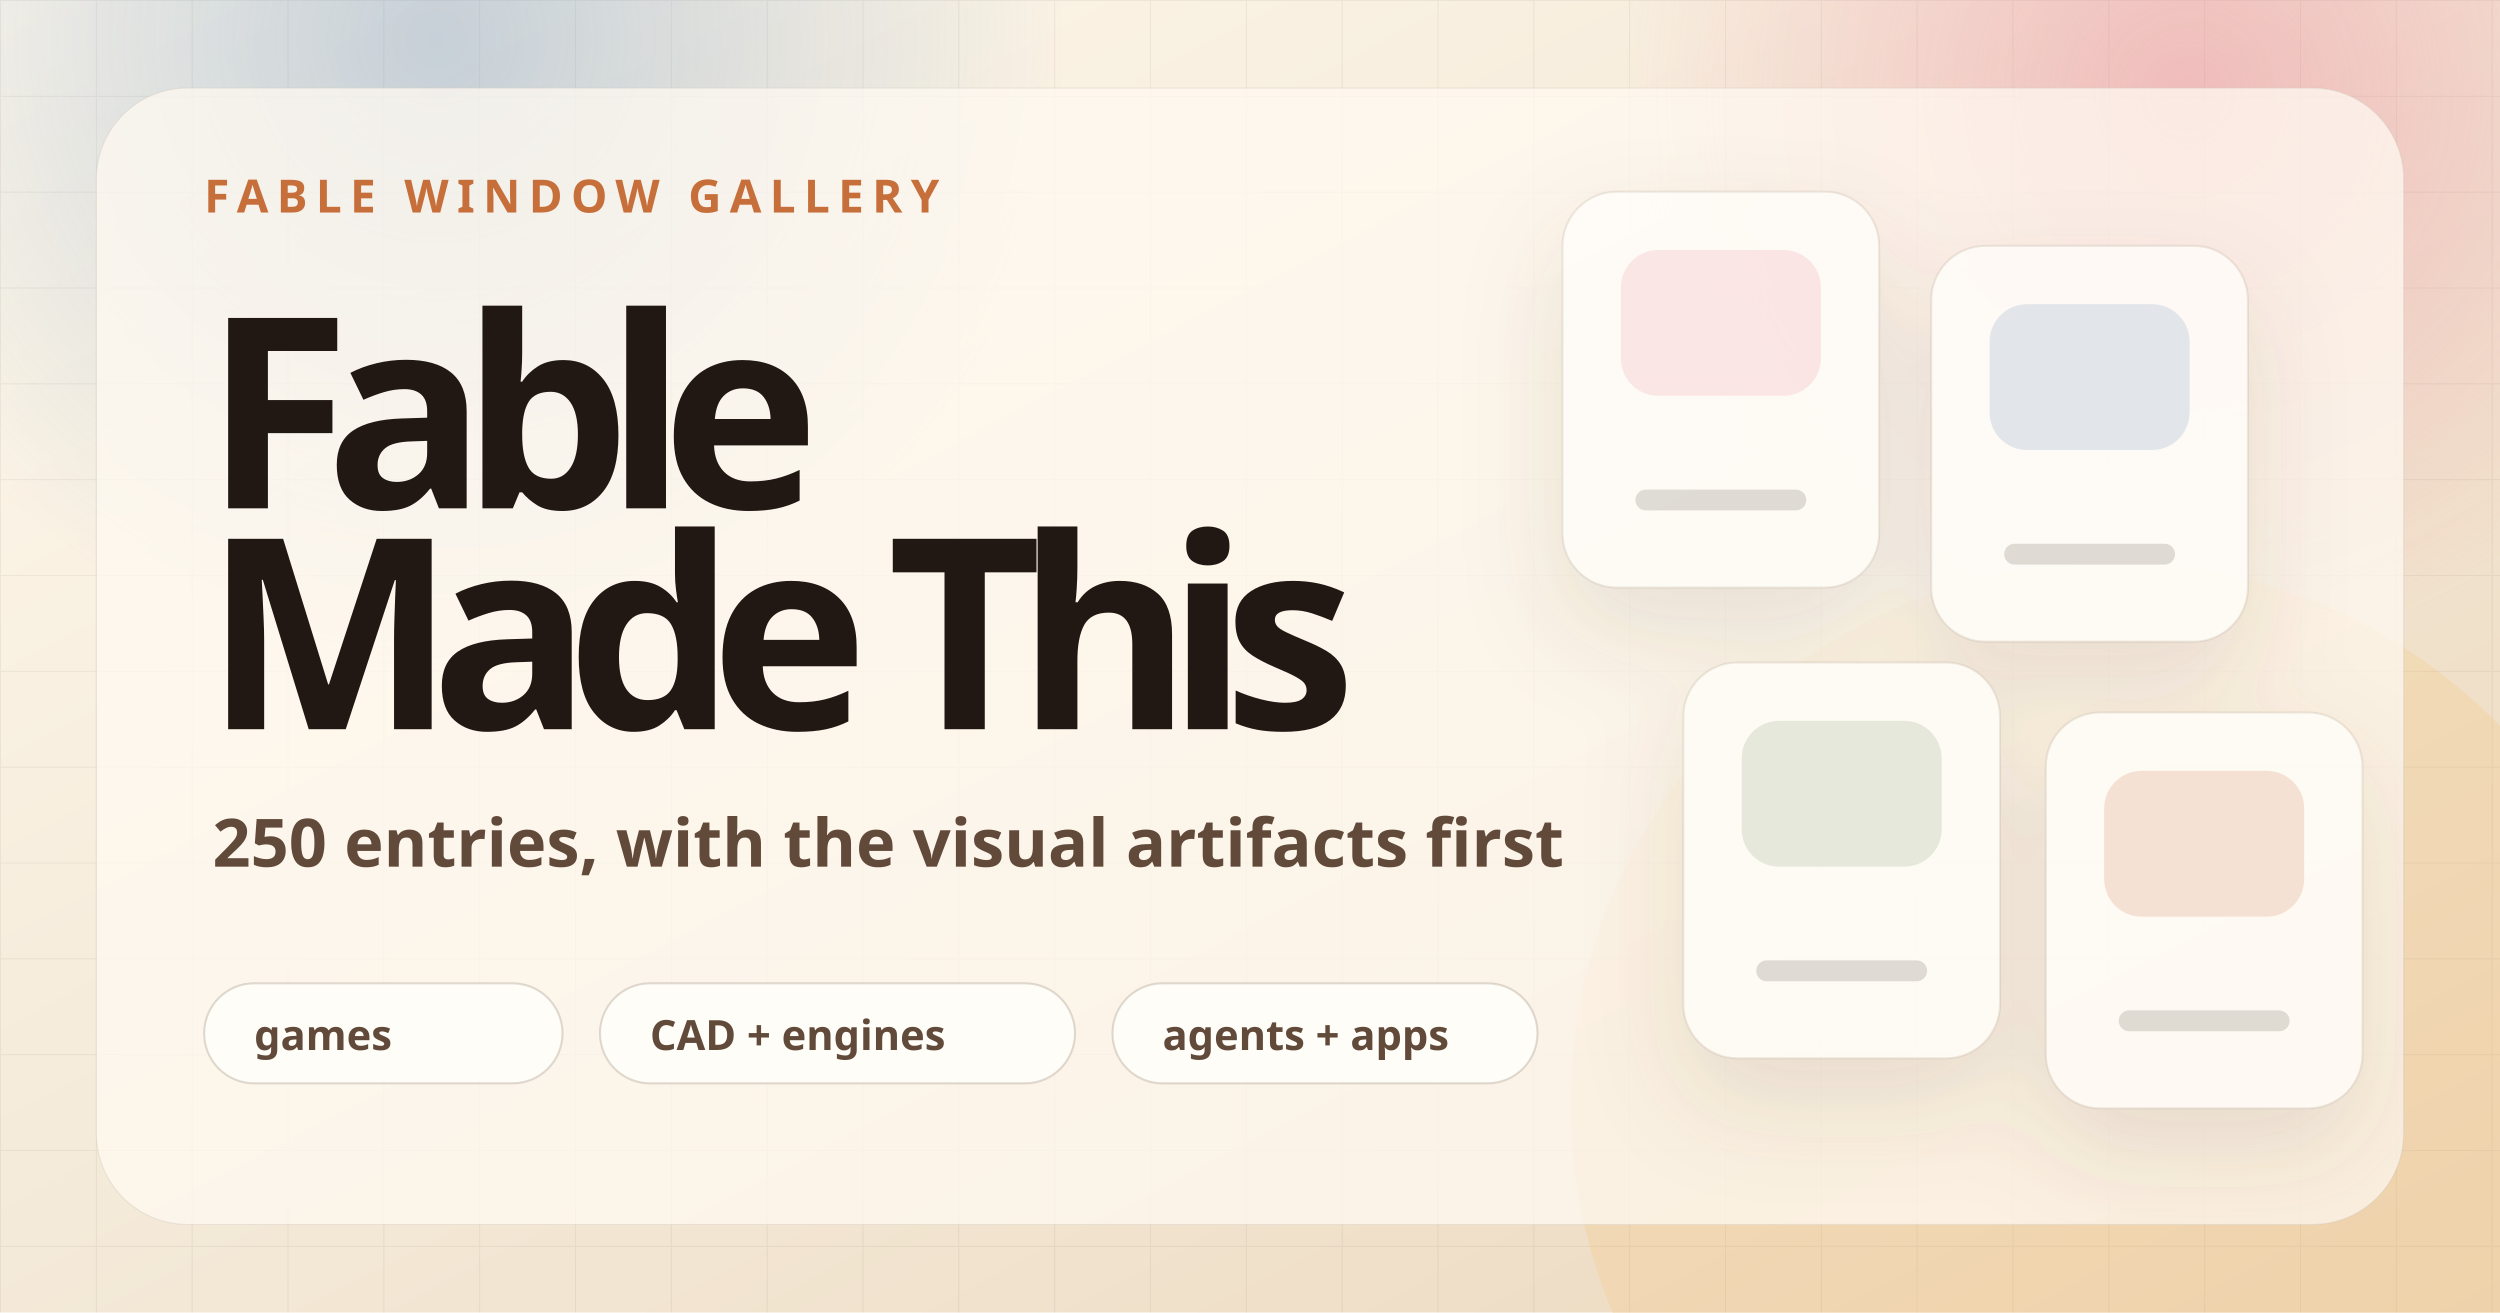
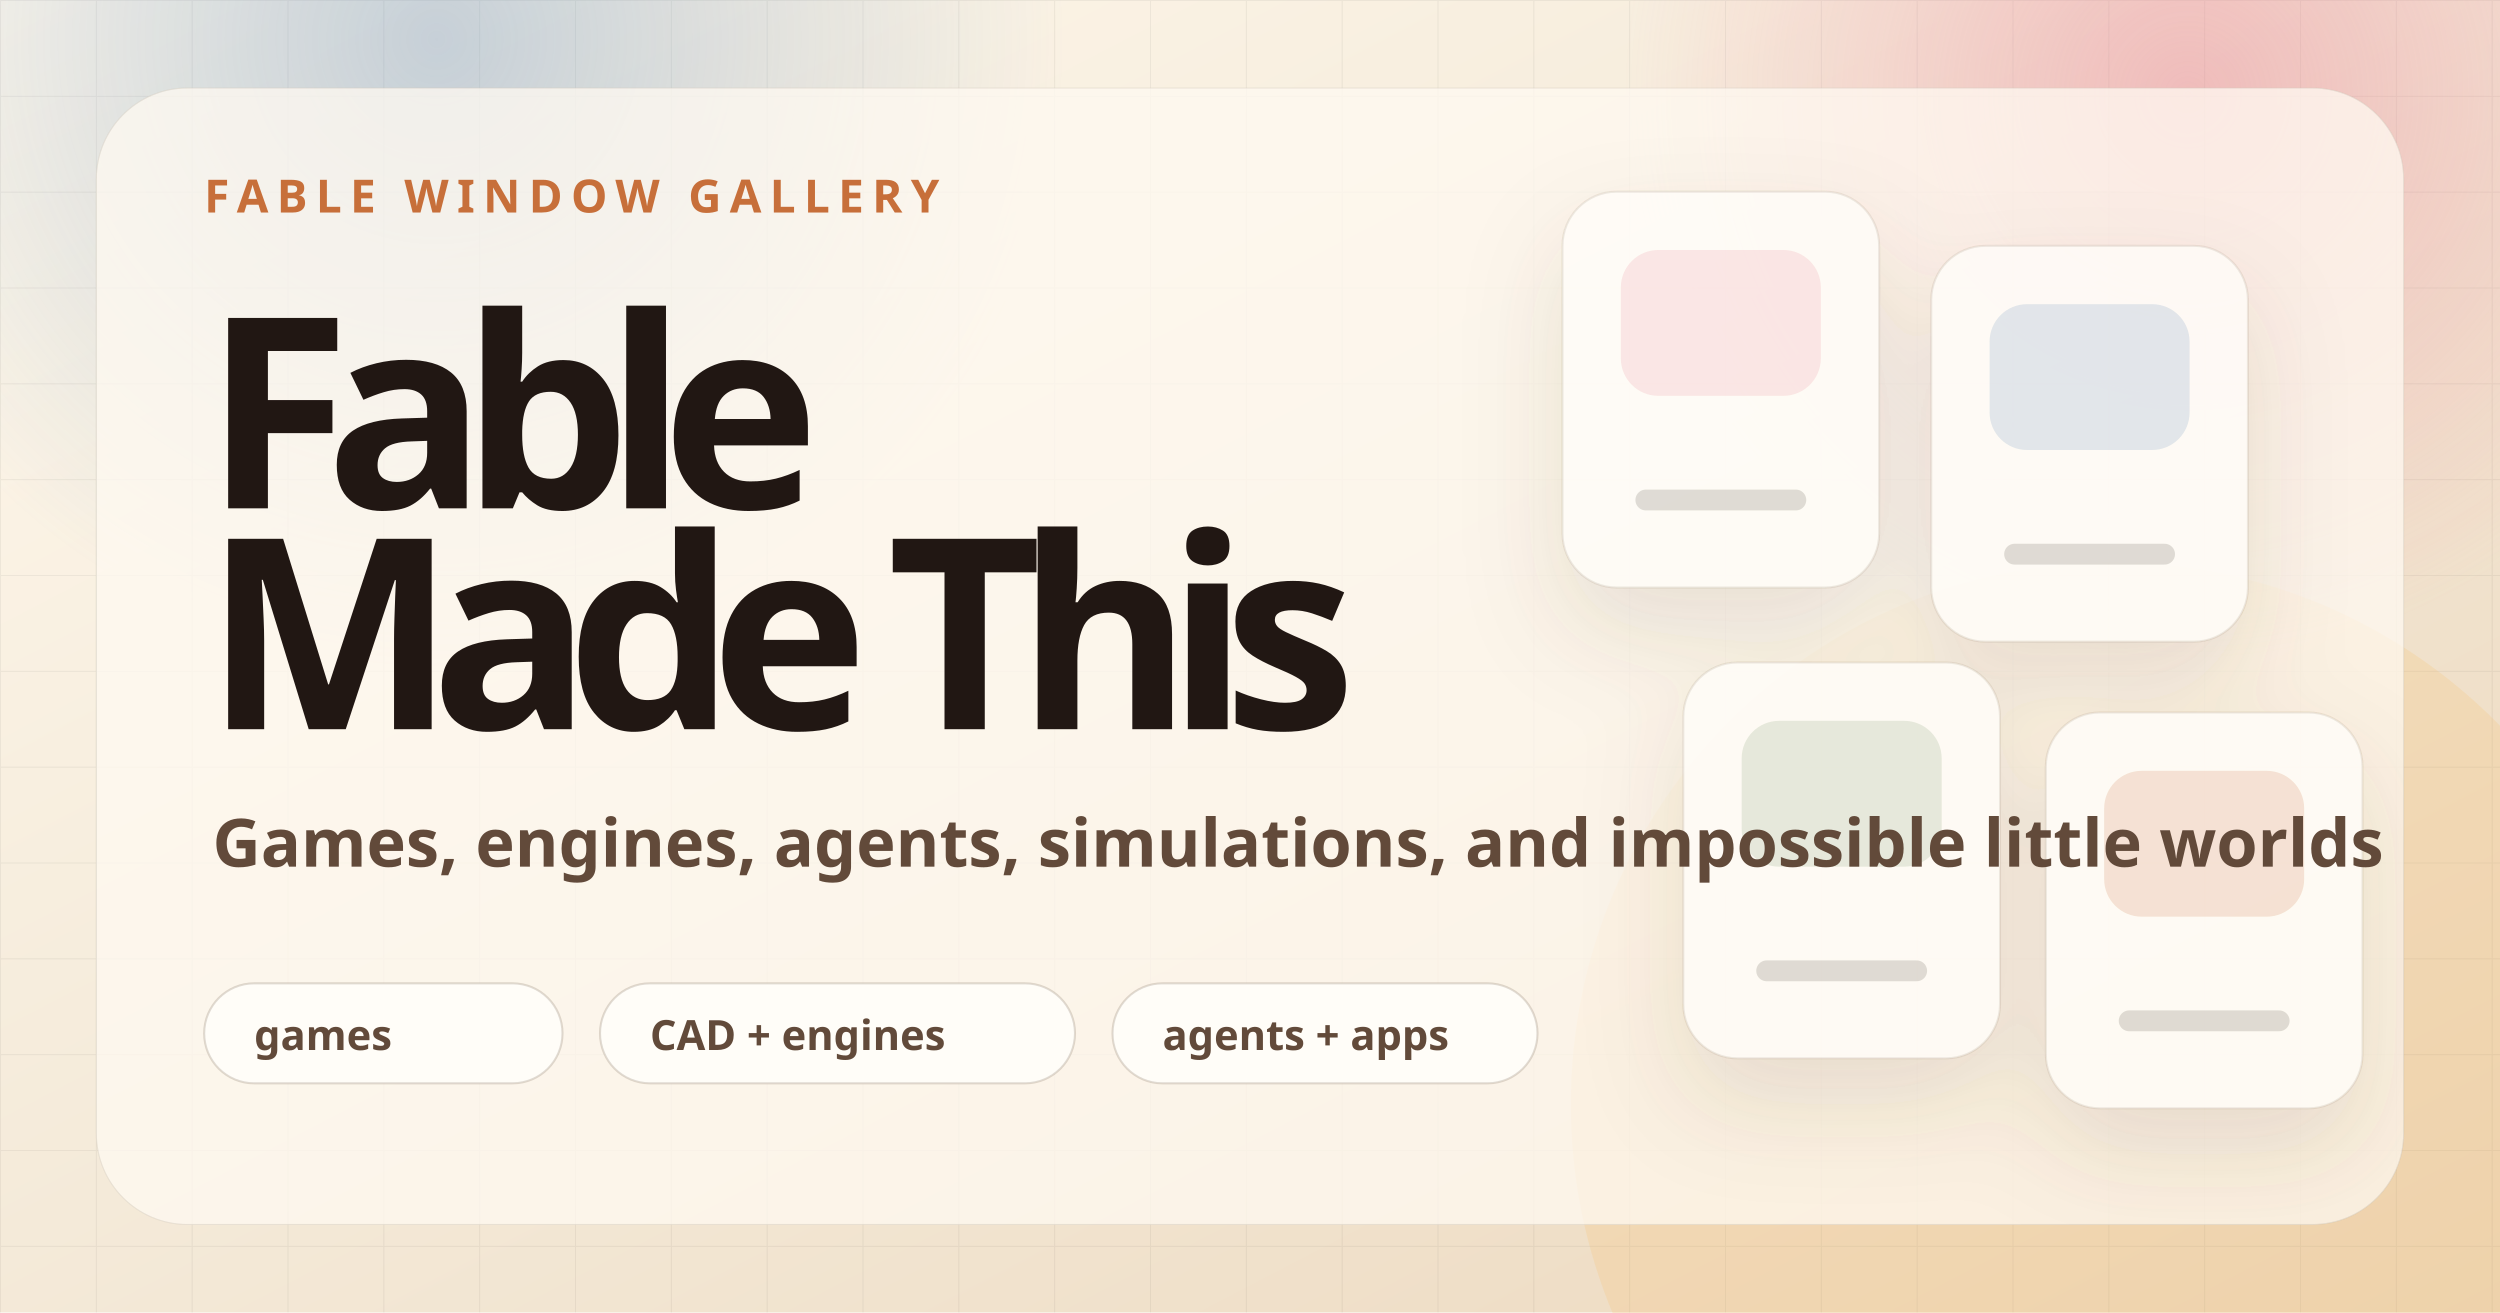
<svg xmlns="http://www.w3.org/2000/svg" width="1200" height="630" viewBox="0 0 1200 630" role="img" aria-labelledby="title desc">
  <defs>
    <linearGradient id="bg" x1="0" y1="0" x2="1" y2="1">
      <stop offset="0" stop-color="#fff8ec" />
      <stop offset="0.48" stop-color="#f4ead9" />
      <stop offset="1" stop-color="#ecd7bc" />
    </linearGradient>
    <radialGradient id="orbA" cx="50%" cy="50%" r="50%">
      <stop offset="0" stop-color="#e98194" stop-opacity="0.44" />
      <stop offset="1" stop-color="#e98194" stop-opacity="0" />
    </radialGradient>
    <radialGradient id="orbB" cx="50%" cy="50%" r="50%">
      <stop offset="0" stop-color="#5c88b7" stop-opacity="0.34" />
      <stop offset="1" stop-color="#5c88b7" stop-opacity="0" />
    </radialGradient>
    <filter id="shadow" x="-20%" y="-20%" width="140%" height="140%">
      <feDropShadow dx="0" dy="22" stdDeviation="24" flood-color="#5b3b20" flood-opacity="0.16" />
    </filter>
    <pattern id="grid" width="46" height="46" patternUnits="userSpaceOnUse">
      <path d="M46 0H0V46" fill="none" stroke="#241c16" stroke-opacity="0.055" stroke-width="1" />
    </pattern>
    <clipPath id="rounded">
      <rect x="46" y="42" width="1108" height="546" rx="44" />
    </clipPath>
  </defs>
  <rect width="1200" height="630" fill="url(#bg)" />
  <rect width="1200" height="630" fill="url(#grid)" />
  <circle cx="1050" cy="46" r="270" fill="url(#orbA)" />
  <circle cx="210" cy="20" r="300" fill="url(#orbB)" />
  <circle cx="1014" cy="530" r="260" fill="#f6c16f" opacity="0.22" />
  <g clip-path="url(#rounded)">
    <rect x="46" y="42" width="1108" height="546" rx="44" fill="#fffaf2" opacity="0.74" stroke="#573f2b" stroke-opacity="0.16" />
    <g opacity="0.78" filter="url(#shadow)">
      <rect x="750" y="92" width="152" height="190" rx="26" fill="#fffdf8" stroke="#573f2b" stroke-opacity="0.13" />
      <rect x="927" y="118" width="152" height="190" rx="26" fill="#fffdf8" stroke="#573f2b" stroke-opacity="0.13" />
      <rect x="808" y="318" width="152" height="190" rx="26" fill="#fffdf8" stroke="#573f2b" stroke-opacity="0.13" />
      <rect x="982" y="342" width="152" height="190" rx="26" fill="#fffdf8" stroke="#573f2b" stroke-opacity="0.13" />
      <rect x="778" y="120" width="96" height="70" rx="18" fill="#e98194" opacity="0.22" />
      <rect x="955" y="146" width="96" height="70" rx="18" fill="#5c88b7" opacity="0.22" />
      <rect x="836" y="346" width="96" height="70" rx="18" fill="#7f9d72" opacity="0.24" />
      <rect x="1010" y="370" width="96" height="70" rx="18" fill="#c76f3a" opacity="0.22" />
      <path d="M790 240h72M967 266h72M848 466h72M1022 490h72" stroke="#241c16" stroke-opacity="0.18" stroke-width="10" stroke-linecap="round" />
    </g>
  </g>
  <g transform="translate(98 102)">
    <text x="0" y="0" fill="#c76f3a" font-family="Avenir Next, Atkinson Hyperlegible, ui-sans-serif, system-ui, sans-serif" font-size="22" font-weight="900" letter-spacing="4">FABLE WINDOW GALLERY</text>
    <text x="0" y="142" fill="#211713" font-family="Avenir Next, Atkinson Hyperlegible, ui-sans-serif, system-ui, sans-serif" font-size="128" font-weight="900" letter-spacing="-12">Fable</text>
    <text x="0" y="248" fill="#211713" font-family="Avenir Next, Atkinson Hyperlegible, ui-sans-serif, system-ui, sans-serif" font-size="128" font-weight="900" letter-spacing="-12">Made This</text>
-     <text x="4" y="314" fill="#624a3a" font-family="Avenir Next, Atkinson Hyperlegible, ui-sans-serif, system-ui, sans-serif" font-size="32" font-weight="650">250 entries, with the visual artifacts first</text>
+     <text x="4" y="314" fill="#624a3a" font-family="Avenir Next, Atkinson Hyperlegible, ui-sans-serif, system-ui, sans-serif" font-size="32" font-weight="650">Games, engines, agents, simulations, and impossible little worlds</text>
    <g transform="translate(0 370)">
      <rect x="0" y="0" width="172" height="48" rx="24" fill="#fffdf8" stroke="#573f2b" stroke-opacity="0.18" />
      <rect x="190" y="0" width="228" height="48" rx="24" fill="#fffdf8" stroke="#573f2b" stroke-opacity="0.18" />
      <rect x="436" y="0" width="204" height="48" rx="24" fill="#fffdf8" stroke="#573f2b" stroke-opacity="0.18" />
      <text x="24" y="32" fill="#624a3a" font-family="Avenir Next, Atkinson Hyperlegible, ui-sans-serif, system-ui, sans-serif" font-size="20" font-weight="800">games</text>
      <text x="214" y="32" fill="#624a3a" font-family="Avenir Next, Atkinson Hyperlegible, ui-sans-serif, system-ui, sans-serif" font-size="20" font-weight="800">CAD + engines</text>
      <text x="460" y="32" fill="#624a3a" font-family="Avenir Next, Atkinson Hyperlegible, ui-sans-serif, system-ui, sans-serif" font-size="20" font-weight="800">agents + apps</text>
    </g>
  </g>
</svg>
